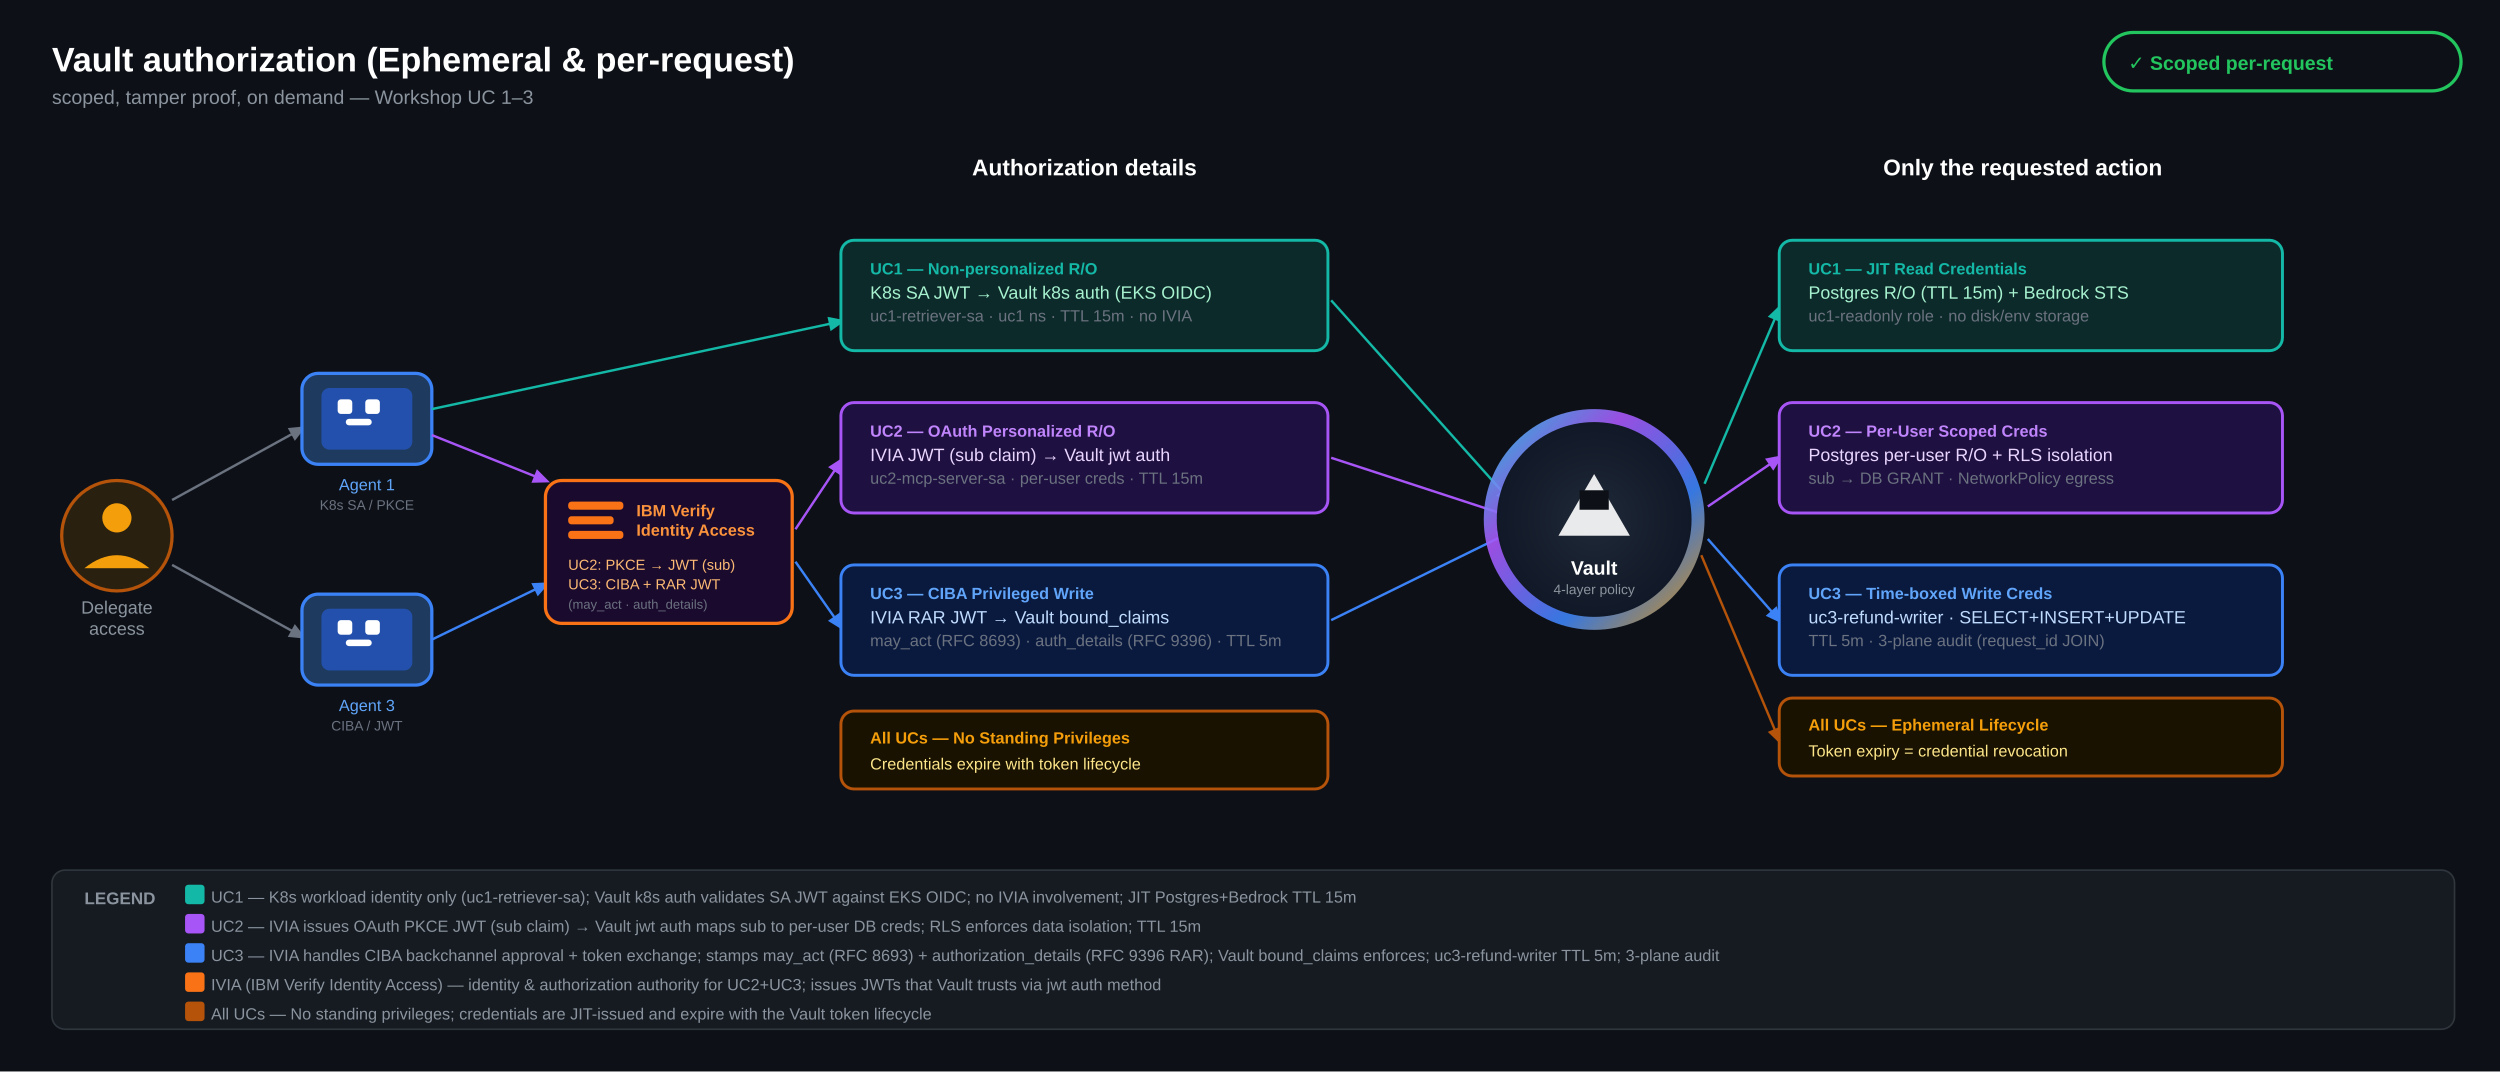
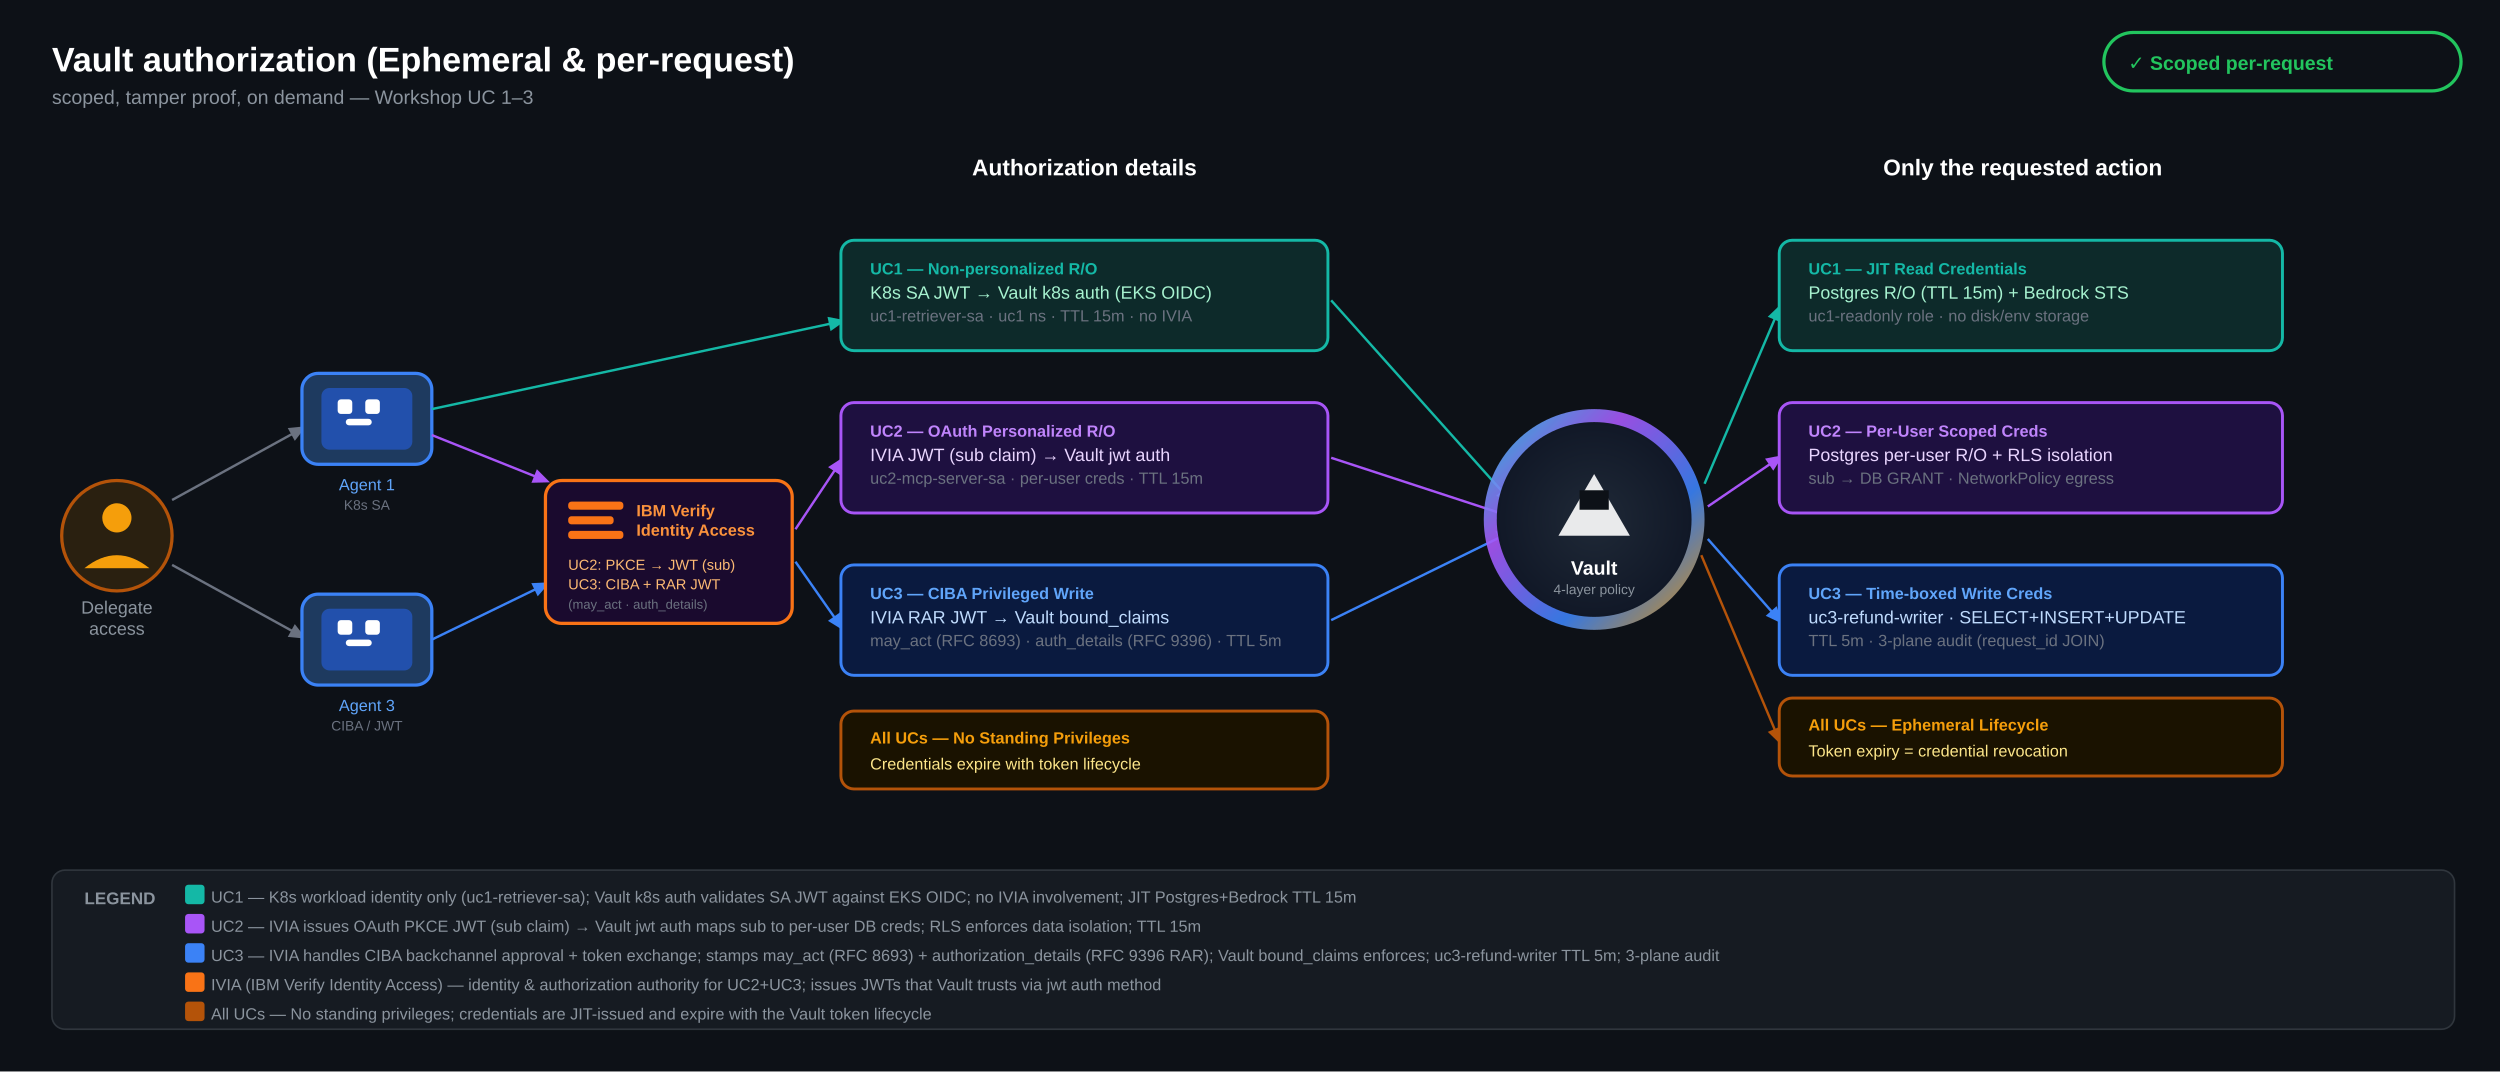
<svg xmlns="http://www.w3.org/2000/svg" viewBox="0 0 1540 660" width="1540" height="660" style="background:#0d1117; font-family: 'Segoe UI', Arial, sans-serif;">
  <rect width="1540" height="660" fill="#0d1117" />
  <text x="32" y="44" fill="white" font-size="21" font-weight="bold">Vault authorization (Ephemeral &amp; per-request)</text>
  <text x="32" y="64" fill="#8b949e" font-size="12">scoped, tamper proof, on demand — Workshop UC 1–3</text>
  <rect x="1296" y="20" width="220" height="36" rx="18" fill="none" stroke="#22c55e" stroke-width="2" />
  <text x="1311" y="43" fill="#22c55e" font-size="12" font-weight="bold">✓ Scoped per-request</text>
  <defs>
    <radialGradient id="vaultRing2" cx="50%" cy="50%" r="50%">
      <stop offset="0%" stop-color="#1f2937" />
      <stop offset="100%" stop-color="#111827" />
    </radialGradient>
    <linearGradient id="ringGrad2" x1="0%" y1="0%" x2="100%" y2="100%">
      <stop offset="0%" stop-color="#22d3ee" />
      <stop offset="33%" stop-color="#a855f7" />
      <stop offset="66%" stop-color="#3b82f6" />
      <stop offset="100%" stop-color="#f59e0b" />
    </linearGradient>
    <marker id="ag" markerWidth="7" markerHeight="7" refX="5" refY="3" orient="auto">
      <path d="M0,0 L0,6 L7,3 z" fill="#6b7280" />
    </marker>
    <marker id="at" markerWidth="7" markerHeight="7" refX="5" refY="3" orient="auto">
      <path d="M0,0 L0,6 L7,3 z" fill="#14b8a6" />
    </marker>
    <marker id="ap" markerWidth="7" markerHeight="7" refX="5" refY="3" orient="auto">
      <path d="M0,0 L0,6 L7,3 z" fill="#a855f7" />
    </marker>
    <marker id="ab" markerWidth="7" markerHeight="7" refX="5" refY="3" orient="auto">
      <path d="M0,0 L0,6 L7,3 z" fill="#3b82f6" />
    </marker>
    <marker id="au" markerWidth="7" markerHeight="7" refX="5" refY="3" orient="auto">
      <path d="M0,0 L0,6 L7,3 z" fill="#b45309" />
    </marker>
    <marker id="ai" markerWidth="7" markerHeight="7" refX="5" refY="3" orient="auto">
      <path d="M0,0 L0,6 L7,3 z" fill="#f97316" />
    </marker>
  </defs>
  <circle cx="72" cy="330" r="34" fill="#2a2010" stroke="#b45309" stroke-width="2" />
  <circle cx="72" cy="319" r="9" fill="#f59e0b" />
  <path d="M52,350 Q72,334 92,350" fill="#f59e0b" />
  <text x="72" y="378" fill="#8b949e" font-size="11" text-anchor="middle">Delegate</text>
  <text x="72" y="391" fill="#8b949e" font-size="11" text-anchor="middle">access</text>
  <line x1="106" y1="308" x2="186" y2="264" stroke="#6b7280" stroke-width="1.5" marker-end="url(#ag)" />
  <line x1="106" y1="348" x2="186" y2="392" stroke="#6b7280" stroke-width="1.5" marker-end="url(#ag)" />
  <rect x="186" y="230" width="80" height="56" rx="10" fill="#1e3a5f" stroke="#3b82f6" stroke-width="2" />
  <rect x="198" y="239" width="56" height="38" rx="5" fill="#2563eb" opacity="0.55" />
  <rect x="208" y="246" width="9" height="9" rx="2" fill="white" />
  <rect x="225" y="246" width="9" height="9" rx="2" fill="white" />
  <rect x="213" y="258" width="16" height="4" rx="2" fill="white" />
  <text x="226" y="302" fill="#60a5fa" font-size="10" text-anchor="middle">Agent 1</text>
-   <text x="226" y="314" fill="#6b7280" font-size="8.5" text-anchor="middle">K8s SA / PKCE</text>
+   <text x="226" y="314" fill="#6b7280" font-size="8.5" text-anchor="middle">K8s SA</text>
  <rect x="186" y="366" width="80" height="56" rx="10" fill="#1e3a5f" stroke="#3b82f6" stroke-width="2" />
  <rect x="198" y="375" width="56" height="38" rx="5" fill="#2563eb" opacity="0.55" />
  <rect x="208" y="382" width="9" height="9" rx="2" fill="white" />
  <rect x="225" y="382" width="9" height="9" rx="2" fill="white" />
  <rect x="213" y="394" width="16" height="4" rx="2" fill="white" />
  <text x="226" y="438" fill="#60a5fa" font-size="10" text-anchor="middle">Agent 3</text>
  <text x="226" y="450" fill="#6b7280" font-size="8.5" text-anchor="middle">CIBA / JWT</text>
  <line x1="266" y1="268" x2="336" y2="296" stroke="#a855f7" stroke-width="1.5" marker-end="url(#ap)" />
  <line x1="266" y1="394" x2="336" y2="360" stroke="#3b82f6" stroke-width="1.5" marker-end="url(#ab)" />
  <rect x="336" y="296" width="152" height="88" rx="10" fill="#1a0a2e" stroke="#f97316" stroke-width="2" />
  <rect x="350" y="309" width="34" height="5" rx="2" fill="#f97316" />
  <rect x="350" y="318" width="28" height="5" rx="2" fill="#f97316" />
  <rect x="350" y="327" width="34" height="5" rx="2" fill="#f97316" />
  <text x="392" y="318" fill="#fb923c" font-size="10" font-weight="bold">IBM Verify</text>
  <text x="392" y="330" fill="#fb923c" font-size="10" font-weight="bold">Identity Access</text>
  <text x="350" y="351" fill="#fdba74" font-size="9">UC2: PKCE → JWT (sub)</text>
  <text x="350" y="363" fill="#fdba74" font-size="9">UC3: CIBA + RAR JWT</text>
  <text x="350" y="375" fill="#6b7280" font-size="8">(may_act · auth_details)</text>
  <line x1="490" y1="326" x2="518" y2="284" stroke="#a855f7" stroke-width="1.5" marker-end="url(#ap)" />
  <line x1="490" y1="346" x2="518" y2="386" stroke="#3b82f6" stroke-width="1.5" marker-end="url(#ab)" />
  <line x1="266" y1="252" x2="518" y2="198" stroke="#14b8a6" stroke-width="1.5" marker-end="url(#at)" />
  <text x="668" y="108" fill="white" font-size="14" font-weight="bold" text-anchor="middle">Authorization details</text>
  <rect x="518" y="148" width="300" height="68" rx="8" fill="#0d2a2a" stroke="#14b8a6" stroke-width="1.8" />
  <text x="536" y="169" fill="#14b8a6" font-size="10" font-weight="bold">UC1 — Non-personalized R/O</text>
  <text x="536" y="184" fill="#a7f3d0" font-size="11">K8s SA JWT → Vault k8s auth (EKS OIDC)</text>
  <text x="536" y="198" fill="#6b7280" font-size="10">uc1-retriever-sa · uc1 ns · TTL 15m · no IVIA</text>
  <rect x="518" y="248" width="300" height="68" rx="8" fill="#1e1040" stroke="#a855f7" stroke-width="1.8" />
  <text x="536" y="269" fill="#c084fc" font-size="10" font-weight="bold">UC2 — OAuth Personalized R/O</text>
  <text x="536" y="284" fill="#e9d5ff" font-size="11">IVIA JWT (sub claim) → Vault jwt auth</text>
  <text x="536" y="298" fill="#6b7280" font-size="10">uc2-mcp-server-sa · per-user creds · TTL 15m</text>
  <rect x="518" y="348" width="300" height="68" rx="8" fill="#0a1a3f" stroke="#3b82f6" stroke-width="1.8" />
  <text x="536" y="369" fill="#60a5fa" font-size="10" font-weight="bold">UC3 — CIBA Privileged Write</text>
  <text x="536" y="384" fill="#bfdbfe" font-size="11">IVIA RAR JWT → Vault bound_claims</text>
  <text x="536" y="398" fill="#6b7280" font-size="10">may_act (RFC 8693) · auth_details (RFC 9396) · TTL 5m</text>
  <rect x="518" y="438" width="300" height="48" rx="8" fill="#1a1200" stroke="#b45309" stroke-width="1.8" />
  <text x="536" y="458" fill="#f59e0b" font-size="10" font-weight="bold">All UCs — No Standing Privileges</text>
  <text x="536" y="474" fill="#fde68a" font-size="10">Credentials expire with token lifecycle</text>
  <line x1="820" y1="185" x2="930" y2="308" stroke="#14b8a6" stroke-width="1.5" marker-end="url(#at)" />
  <line x1="820" y1="282" x2="930" y2="318" stroke="#a855f7" stroke-width="1.5" marker-end="url(#ap)" />
  <line x1="820" y1="382" x2="930" y2="328" stroke="#3b82f6" stroke-width="1.5" marker-end="url(#ab)" />
  <circle cx="982" cy="320" r="68" fill="url(#ringGrad2)" opacity="0.9" />
  <circle cx="982" cy="320" r="60" fill="url(#vaultRing2)" />
  <polygon points="982,292 960,330 1004,330" fill="white" opacity="0.9" />
  <rect x="973" y="302" width="18" height="12" fill="#0d1117" />
  <text x="982" y="354" fill="white" font-size="12" text-anchor="middle" font-weight="bold">Vault</text>
  <text x="982" y="366" fill="#8b949e" font-size="8.5" text-anchor="middle">4-layer policy</text>
  <line x1="1050" y1="298" x2="1096" y2="190" stroke="#14b8a6" stroke-width="1.5" marker-end="url(#at)" />
  <line x1="1052" y1="312" x2="1096" y2="282" stroke="#a855f7" stroke-width="1.5" marker-end="url(#ap)" />
  <line x1="1052" y1="332" x2="1096" y2="382" stroke="#3b82f6" stroke-width="1.5" marker-end="url(#ab)" />
  <line x1="1048" y1="342" x2="1096" y2="456" stroke="#b45309" stroke-width="1.5" marker-end="url(#au)" />
  <text x="1246" y="108" fill="white" font-size="14" font-weight="bold" text-anchor="middle">Only the requested action</text>
  <rect x="1096" y="148" width="310" height="68" rx="8" fill="#0d2a2a" stroke="#14b8a6" stroke-width="1.8" />
  <text x="1114" y="169" fill="#14b8a6" font-size="10" font-weight="bold">UC1 — JIT Read Credentials</text>
  <text x="1114" y="184" fill="#a7f3d0" font-size="11">Postgres R/O (TTL 15m) + Bedrock STS</text>
  <text x="1114" y="198" fill="#6b7280" font-size="10">uc1-readonly role · no disk/env storage</text>
  <rect x="1096" y="248" width="310" height="68" rx="8" fill="#1e1040" stroke="#a855f7" stroke-width="1.8" />
  <text x="1114" y="269" fill="#c084fc" font-size="10" font-weight="bold">UC2 — Per-User Scoped Creds</text>
  <text x="1114" y="284" fill="#e9d5ff" font-size="11">Postgres per-user R/O + RLS isolation</text>
  <text x="1114" y="298" fill="#6b7280" font-size="10">sub → DB GRANT · NetworkPolicy egress</text>
  <rect x="1096" y="348" width="310" height="68" rx="8" fill="#0a1a3f" stroke="#3b82f6" stroke-width="1.8" />
  <text x="1114" y="369" fill="#60a5fa" font-size="10" font-weight="bold">UC3 — Time-boxed Write Creds</text>
  <text x="1114" y="384" fill="#bfdbfe" font-size="11">uc3-refund-writer · SELECT+INSERT+UPDATE</text>
  <text x="1114" y="398" fill="#6b7280" font-size="10">TTL 5m · 3-plane audit (request_id JOIN)</text>
  <rect x="1096" y="430" width="310" height="48" rx="8" fill="#1a1200" stroke="#b45309" stroke-width="1.8" />
  <text x="1114" y="450" fill="#f59e0b" font-size="10" font-weight="bold">All UCs — Ephemeral Lifecycle</text>
  <text x="1114" y="466" fill="#fde68a" font-size="10">Token expiry = credential revocation</text>
  <rect x="32" y="536" width="1480" height="98" rx="8" fill="#161b22" stroke="#30363d" stroke-width="1" />
  <text x="52" y="557" fill="#8b949e" font-size="10.5" font-weight="bold">LEGEND</text>
  <rect x="114" y="545" width="12" height="12" rx="2" fill="#14b8a6" />
  <text x="130" y="556" fill="#8b949e" font-size="10">UC1 — K8s workload identity only (uc1-retriever-sa); Vault k8s auth validates SA JWT against EKS OIDC; no IVIA involvement; JIT Postgres+Bedrock TTL 15m</text>
  <rect x="114" y="563" width="12" height="12" rx="2" fill="#a855f7" />
  <text x="130" y="574" fill="#8b949e" font-size="10">UC2 — IVIA issues OAuth PKCE JWT (sub claim) → Vault jwt auth maps sub to per-user DB creds; RLS enforces data isolation; TTL 15m</text>
  <rect x="114" y="581" width="12" height="12" rx="2" fill="#3b82f6" />
  <text x="130" y="592" fill="#8b949e" font-size="10">UC3 — IVIA handles CIBA backchannel approval + token exchange; stamps may_act (RFC 8693) + authorization_details (RFC 9396 RAR); Vault bound_claims enforces; uc3-refund-writer TTL 5m; 3-plane audit</text>
  <rect x="114" y="599" width="12" height="12" rx="2" fill="#f97316" />
  <text x="130" y="610" fill="#8b949e" font-size="10">IVIA (IBM Verify Identity Access) — identity &amp; authorization authority for UC2+UC3; issues JWTs that Vault trusts via jwt auth method</text>
  <rect x="114" y="617" width="12" height="12" rx="2" fill="#b45309" />
  <text x="130" y="628" fill="#8b949e" font-size="10">All UCs — No standing privileges; credentials are JIT-issued and expire with the Vault token lifecycle</text>
</svg>
